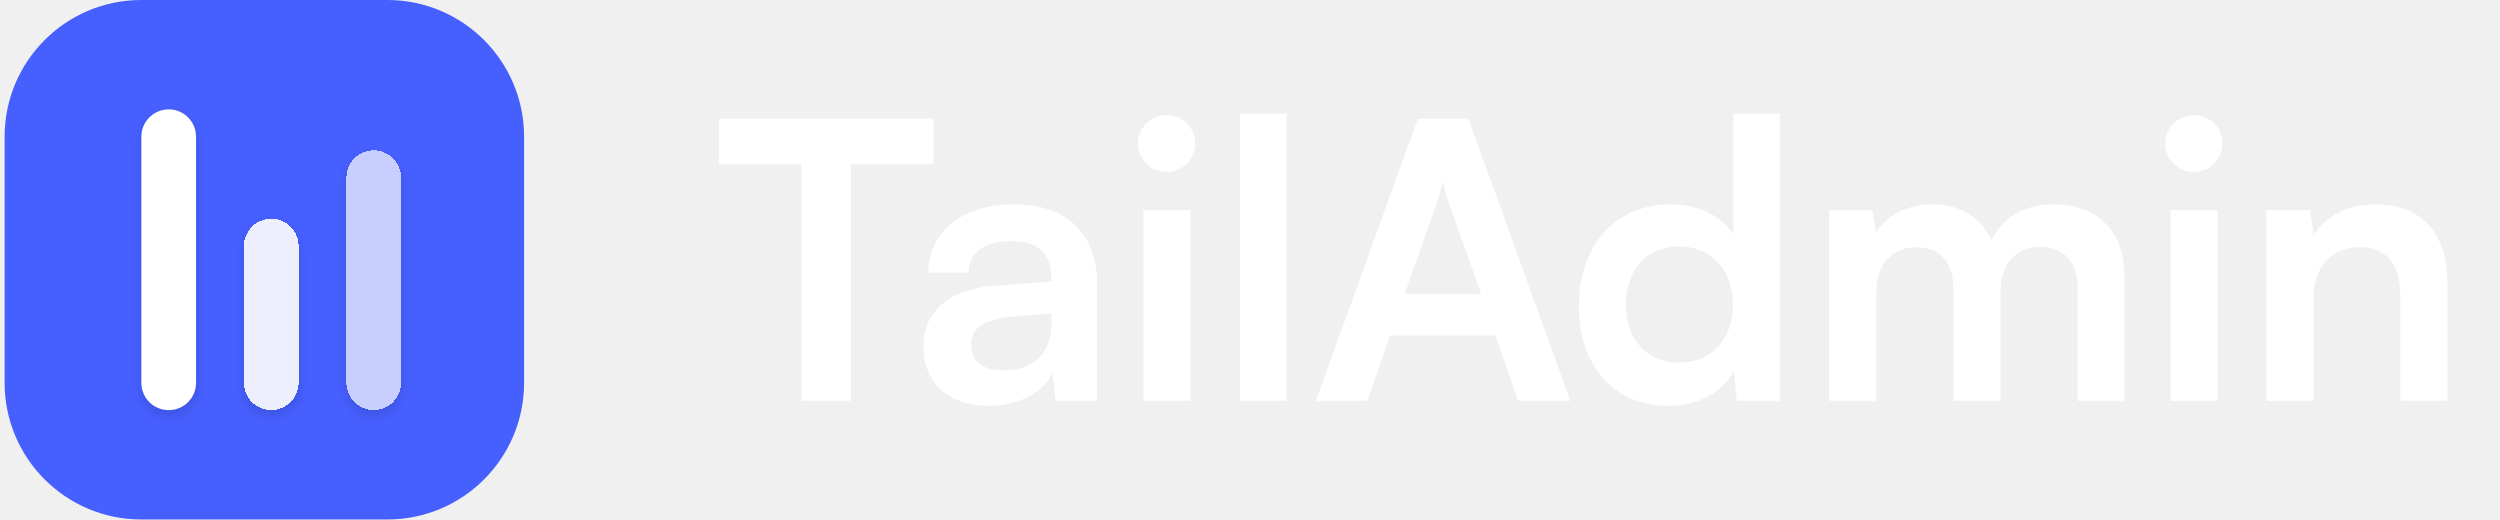
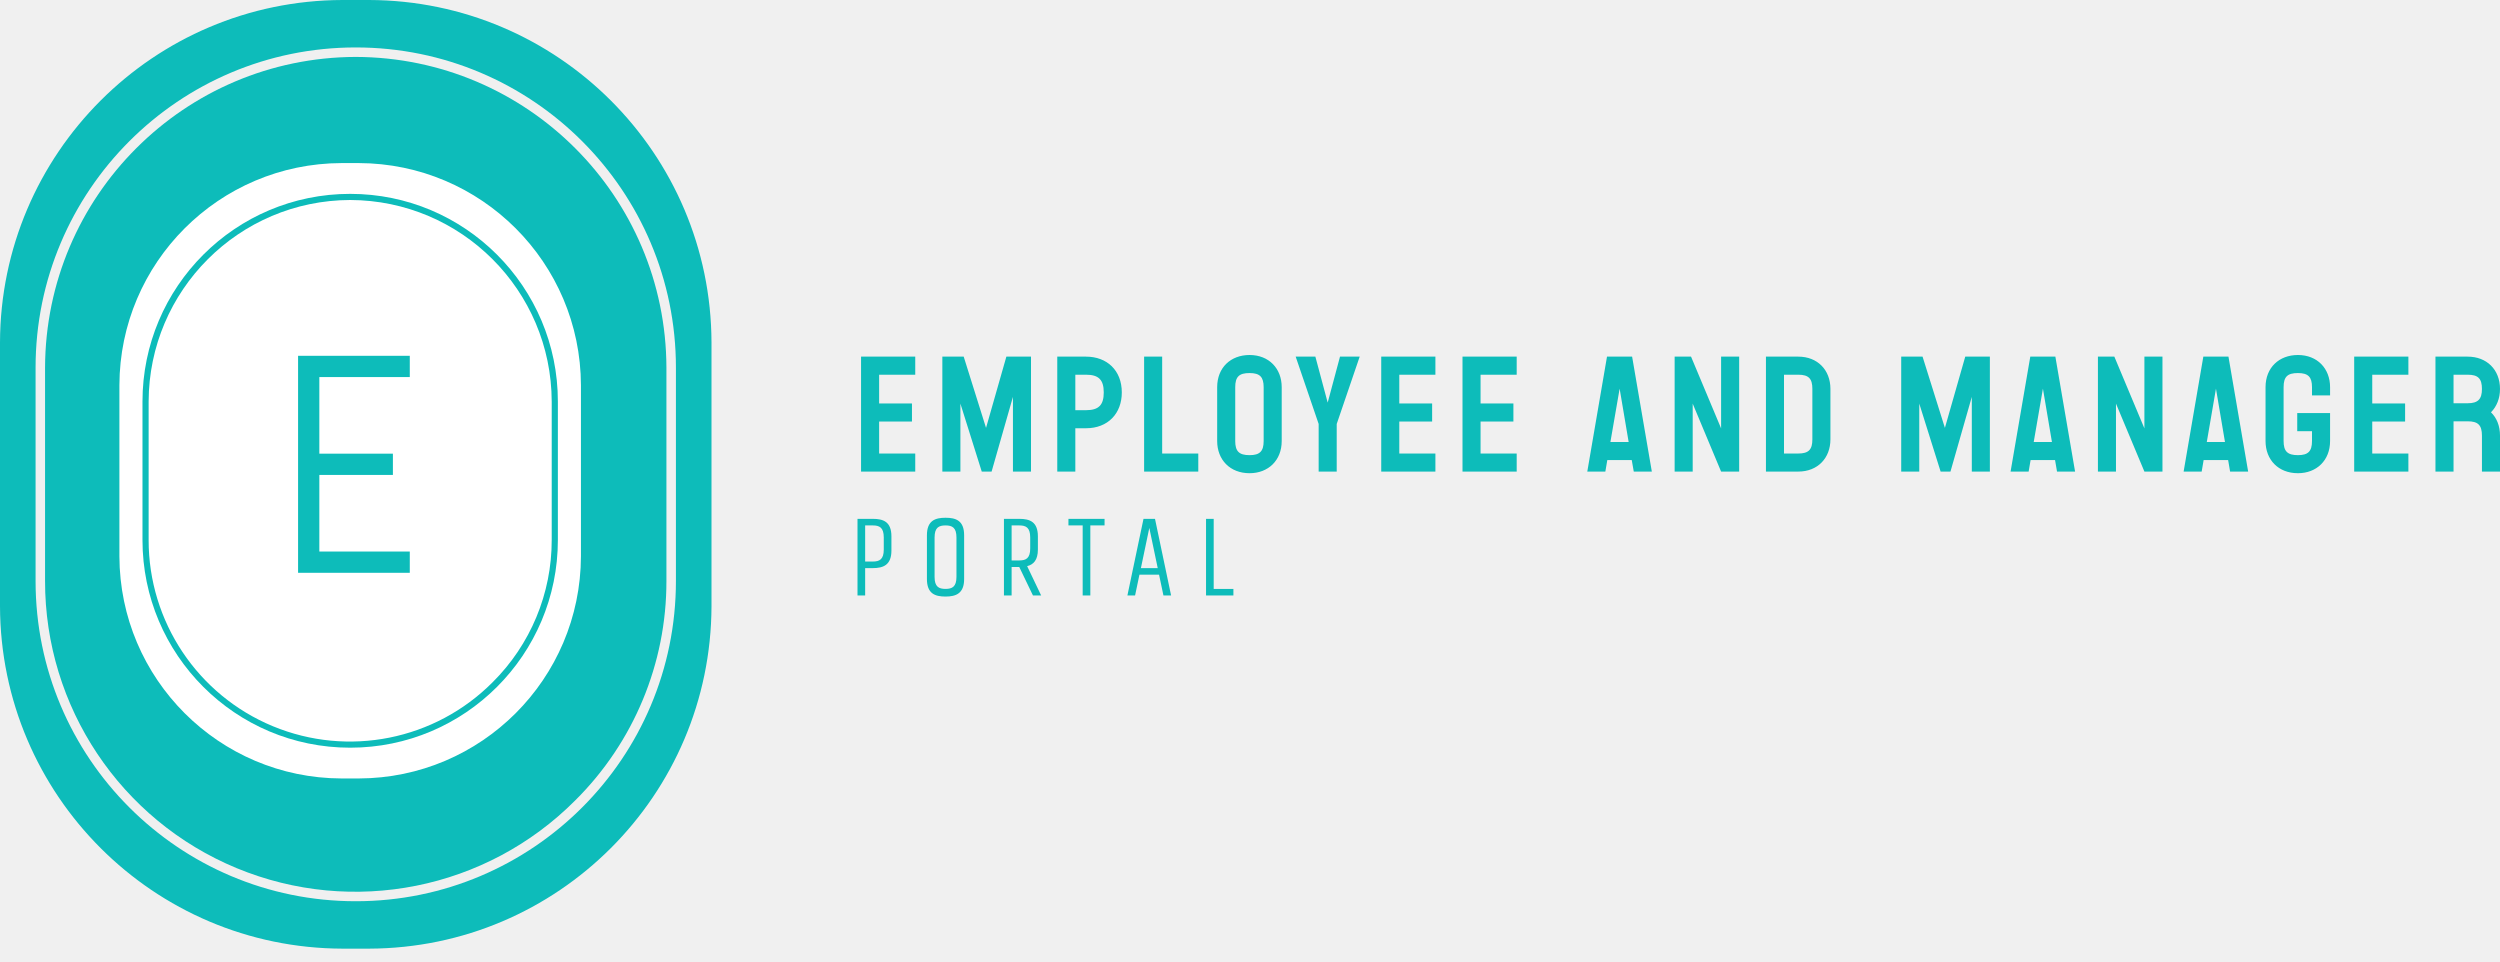
- <svg xmlns="http://www.w3.org/2000/svg" width="231" height="48" viewBox="0 0 231 48" fill="none">
-   <path d="M0.426 12.632C0.426 5.655 6.081 0 13.057 0H35.794C42.77 0 48.426 5.655 48.426 12.632V35.368C48.426 42.345 42.77 48 35.794 48H13.057C6.081 48 0.426 42.345 0.426 35.368V12.632Z" fill="#465FFF" />
-   <g filter="url(#filter0_d_3903_56743)">
-     <path d="M13.062 12.632C13.062 11.237 14.193 10.106 15.588 10.106C16.983 10.106 18.114 11.237 18.114 12.632V35.369C18.114 36.764 16.983 37.895 15.588 37.895C14.193 37.895 13.062 36.764 13.062 35.369V12.632Z" fill="white" />
-   </g>
-   <g filter="url(#filter1_d_3903_56743)">
-     <path d="M22.539 22.735C22.539 21.34 23.67 20.209 25.065 20.209C26.461 20.209 27.592 21.34 27.592 22.735V35.367C27.592 36.762 26.461 37.893 25.065 37.893C23.67 37.893 22.539 36.762 22.539 35.367V22.735Z" fill="white" fill-opacity="0.9" shape-rendering="crispEdges" />
-   </g>
-   <g filter="url(#filter2_d_3903_56743)">
-     <path d="M32.008 16.419C32.008 15.024 33.139 13.893 34.534 13.893C35.929 13.893 37.06 15.024 37.06 16.419V35.366C37.06 36.761 35.929 37.893 34.534 37.893C33.139 37.893 32.008 36.761 32.008 35.366V16.419Z" fill="white" fill-opacity="0.7" shape-rendering="crispEdges" />
-   </g>
-   <path d="M66.426 15.172H74.058V37.036H78.624V15.172H86.257V10.964H66.426V15.172Z" fill="white" />
-   <path d="M91.352 37.5C94.098 37.5 96.488 36.252 97.237 34.433L97.558 37.036H101.375V26.336C101.375 21.45 98.45 18.882 93.706 18.882C88.927 18.882 85.788 21.378 85.788 25.195H89.497C89.497 23.34 90.924 22.27 93.492 22.27C95.704 22.27 97.13 23.233 97.13 25.623V26.015L91.851 26.407C87.678 26.729 85.324 28.762 85.324 32.007C85.324 35.324 87.607 37.5 91.352 37.5ZM92.779 34.219C90.817 34.219 89.747 33.434 89.747 31.829C89.747 30.402 90.781 29.511 93.492 29.261L97.166 28.976V29.903C97.166 32.614 95.454 34.219 92.779 34.219Z" fill="white" />
-   <path d="M107.825 15.886C109.252 15.886 110.429 14.709 110.429 13.246C110.429 11.784 109.252 10.643 107.825 10.643C106.327 10.643 105.15 11.784 105.15 13.246C105.15 14.709 106.327 15.886 107.825 15.886ZM105.649 37.036H110.001V19.417H105.649V37.036Z" fill="white" />
-   <path d="M118.883 37.036V10.5H114.568V37.036H118.883Z" fill="white" />
-   <path d="M126.337 37.036L128.441 31.009H138.179L140.283 37.036H145.098L135.682 10.964H131.009L121.593 37.036H126.337ZM132.757 18.739C133.007 18.026 133.221 17.241 133.328 16.742C133.399 17.277 133.649 18.061 133.863 18.739L136.859 27.157H129.797L132.757 18.739Z" fill="white" />
-   <path d="M154.165 37.5C156.84 37.5 159.122 36.323 160.192 34.29L160.478 37.036H164.472V10.5H160.157V21.664C159.051 19.916 156.875 18.882 154.414 18.882C149.1 18.882 145.89 22.805 145.89 28.298C145.89 33.755 149.064 37.5 154.165 37.5ZM155.128 33.505C152.096 33.505 150.241 31.294 150.241 28.155C150.241 25.017 152.096 22.77 155.128 22.77C158.159 22.77 160.121 24.981 160.121 28.155C160.121 31.33 158.159 33.505 155.128 33.505Z" fill="white" />
-   <path d="M173.359 37.036V27.049C173.359 24.196 175.035 22.841 177.104 22.841C179.172 22.841 180.492 24.16 180.492 26.622V37.036H184.843V27.049C184.843 24.16 186.448 22.805 188.553 22.805C190.621 22.805 191.977 24.125 191.977 26.657V37.036H196.292V25.516C196.292 21.45 193.938 18.882 189.658 18.882C186.983 18.882 184.915 20.201 184.023 22.235C183.096 20.201 181.241 18.882 178.566 18.882C176.034 18.882 174.25 20.023 173.359 21.485L173.002 19.417H169.007V37.036H173.359Z" fill="white" />
-   <path d="M202.74 15.886C204.167 15.886 205.344 14.709 205.344 13.246C205.344 11.784 204.167 10.643 202.74 10.643C201.242 10.643 200.065 11.784 200.065 13.246C200.065 14.709 201.242 15.886 202.74 15.886ZM200.564 37.036H204.916V19.417H200.564V37.036Z" fill="white" />
-   <path d="M213.763 37.036V27.549C213.763 24.695 215.403 22.841 218.078 22.841C220.325 22.841 221.788 24.267 221.788 27.228V37.036H226.139V26.194C226.139 21.628 223.856 18.882 219.434 18.882C217.044 18.882 214.904 19.916 213.798 21.7L213.442 19.417H209.411V37.036H213.763Z" fill="white" />
-   <defs>
-     <filter id="filter0_d_3903_56743" x="12.062" y="9.606" width="7.053" height="29.79" filterUnits="userSpaceOnUse" color-interpolation-filters="sRGB">
-       <feFlood flood-opacity="0" result="BackgroundImageFix" />
-       <feColorMatrix in="SourceAlpha" type="matrix" values="0 0 0 0 0 0 0 0 0 0 0 0 0 0 0 0 0 0 127 0" result="hardAlpha" />
-       <feOffset dy="0.5" />
-       <feGaussianBlur stdDeviation="0.5" />
-       <feComposite in2="hardAlpha" operator="out" />
-       <feColorMatrix type="matrix" values="0 0 0 0 0 0 0 0 0 0 0 0 0 0 0 0 0 0 0.12 0" />
-       <feBlend mode="normal" in2="BackgroundImageFix" result="effect1_dropShadow_3903_56743" />
-       <feBlend mode="normal" in="SourceGraphic" in2="effect1_dropShadow_3903_56743" result="shape" />
-     </filter>
-     <filter id="filter1_d_3903_56743" x="21.539" y="19.709" width="7.053" height="19.684" filterUnits="userSpaceOnUse" color-interpolation-filters="sRGB">
-       <feFlood flood-opacity="0" result="BackgroundImageFix" />
-       <feColorMatrix in="SourceAlpha" type="matrix" values="0 0 0 0 0 0 0 0 0 0 0 0 0 0 0 0 0 0 127 0" result="hardAlpha" />
-       <feOffset dy="0.5" />
-       <feGaussianBlur stdDeviation="0.5" />
-       <feComposite in2="hardAlpha" operator="out" />
-       <feColorMatrix type="matrix" values="0 0 0 0 0 0 0 0 0 0 0 0 0 0 0 0 0 0 0.12 0" />
-       <feBlend mode="normal" in2="BackgroundImageFix" result="effect1_dropShadow_3903_56743" />
-       <feBlend mode="normal" in="SourceGraphic" in2="effect1_dropShadow_3903_56743" result="shape" />
-     </filter>
-     <filter id="filter2_d_3903_56743" x="31.008" y="13.393" width="7.053" height="26" filterUnits="userSpaceOnUse" color-interpolation-filters="sRGB">
-       <feFlood flood-opacity="0" result="BackgroundImageFix" />
-       <feColorMatrix in="SourceAlpha" type="matrix" values="0 0 0 0 0 0 0 0 0 0 0 0 0 0 0 0 0 0 127 0" result="hardAlpha" />
-       <feOffset dy="0.5" />
-       <feGaussianBlur stdDeviation="0.5" />
-       <feComposite in2="hardAlpha" operator="out" />
-       <feColorMatrix type="matrix" values="0 0 0 0 0 0 0 0 0 0 0 0 0 0 0 0 0 0 0.12 0" />
-       <feBlend mode="normal" in2="BackgroundImageFix" result="effect1_dropShadow_3903_56743" />
-       <feBlend mode="normal" in="SourceGraphic" in2="effect1_dropShadow_3903_56743" result="shape" />
-     </filter>
-   </defs>
+ <svg xmlns="http://www.w3.org/2000/svg" width="130" height="50" viewBox="0 0 130 50" fill="none">
+   <path d="M18.498 2.96C9.587 2.986 2.369 10.204 2.343 19.116V30.215C2.335 36.75 6.269 42.645 12.307 45.144C18.346 47.644 25.296 46.254 29.908 41.625C32.951 38.608 34.66 34.499 34.654 30.215V19.116C34.628 10.204 27.41 2.986 18.498 2.96Z" fill="#0DBCBA" />
+   <path d="M19.189 0H17.808C7.985 0.028 0.028 7.985 0 17.808V31.522C0.028 41.345 7.985 49.302 17.808 49.33H19.189C29.013 49.302 36.969 41.345 36.998 31.522V17.808C36.969 7.985 29.013 0.028 19.189 0ZM35.148 30.215C35.148 39.41 27.694 46.864 18.499 46.864C9.304 46.864 1.85 39.41 1.85 30.215V19.115C1.85 9.92 9.304 2.467 18.499 2.467C27.694 2.467 35.148 9.92 35.148 19.115V30.215Z" fill="#0DBCBA" />
+   <path d="M18.209 10.4C12.428 10.417 7.746 15.099 7.729 20.88V28.08C7.724 32.32 10.276 36.144 14.193 37.765C18.11 39.386 22.619 38.485 25.611 35.482C27.585 33.525 28.694 30.86 28.689 28.08V20.88C28.673 15.099 23.991 10.417 18.209 10.4Z" fill="white" />
+   <path d="M15 30.285H21.809V28.179H17.106V25.196H20.931V23.09H17.106V20.106H21.809V18H15V30.285Z" fill="#0DBCBA" stroke="white" stroke-linecap="round" />
+   <path d="M18.657 8.48H17.761C11.389 8.499 6.227 13.66 6.209 20.032V28.928C6.227 35.301 11.389 40.462 17.761 40.48H18.657C25.029 40.462 30.19 35.301 30.209 28.928V20.032C30.19 13.66 25.029 8.499 18.657 8.48ZM29.009 28.08C29.009 34.045 24.174 38.88 18.209 38.88C12.244 38.88 7.409 34.045 7.409 28.08V20.88C7.409 14.916 12.244 10.081 18.209 10.081C24.174 10.081 29.009 14.916 29.009 20.88V28.08Z" fill="white" />
+   <path d="M44.775 18.545V24.522H47.593V23.583H45.715V21.918H47.422V20.979H45.715V19.485H47.593V18.545H44.775ZM49.002 18.545V24.522H49.941V20.988L51.051 24.522H51.563L52.673 20.637V24.522H53.612V18.545H52.331L51.274 22.25L50.112 18.545H49.002ZM56.472 18.545H54.978V24.522H55.917V22.269H56.472C57.615 22.269 58.334 21.5 58.334 20.407C58.334 19.262 57.566 18.545 56.472 18.545ZM56.472 21.33H55.917V19.485H56.472C57.122 19.485 57.395 19.741 57.395 20.407C57.395 21.055 57.139 21.33 56.472 21.33ZM59.494 18.545V24.522H62.311V23.583H60.433V18.545H59.494ZM63.293 20.134V22.933C63.293 23.908 63.96 24.607 64.977 24.607C65.949 24.607 66.649 23.941 66.649 22.933V20.134C66.649 19.16 65.983 18.46 64.977 18.46C64.002 18.46 63.293 19.11 63.293 20.134ZM64.232 22.933V20.134C64.232 19.587 64.439 19.399 64.977 19.399C65.513 19.399 65.71 19.603 65.71 20.134V22.933C65.71 23.471 65.506 23.668 64.977 23.668C64.429 23.668 64.232 23.464 64.232 22.933ZM68.57 22.046V24.522H69.509V22.046L70.704 18.545H69.68L69.04 20.936L68.399 18.545H67.375L68.57 22.046ZM71.824 18.545V24.522H74.641V23.583H72.763V21.918H74.471V20.979H72.763V19.485H74.641V18.545H71.824ZM76.05 18.545V24.522H78.868V23.583H76.989V21.918H78.697V20.979H76.989V19.485H78.868V18.545H76.05ZM83.564 18.545L82.539 24.522H83.478L83.58 23.924H84.851L84.956 24.522H85.895L84.87 18.545H83.564ZM83.741 22.985L84.221 20.21L84.69 22.985H83.741ZM87.081 18.545V24.522H88.02V20.988L89.497 24.522H90.437V18.545H89.497V22.276L87.934 18.545H87.081ZM93.51 18.545H91.829V24.522H93.51C94.518 24.522 95.182 23.822 95.182 22.848V20.22C95.182 19.245 94.518 18.545 93.51 18.545ZM93.51 23.583H92.768V19.485H93.51C94.049 19.485 94.243 19.689 94.243 20.22V22.848C94.243 23.379 94.049 23.583 93.51 23.583ZM98.863 18.545V24.522H99.802V20.988L100.912 24.522H101.424L102.534 20.637V24.522H103.473V18.545H102.193L101.135 22.25L99.973 18.545H98.863ZM105.575 18.545L104.55 24.522H105.489L105.591 23.924H106.863L106.965 24.522H107.904L106.879 18.545H105.575ZM105.753 22.985L106.232 20.21L106.701 22.985H105.753ZM109.092 18.545V24.522H110.031V20.988L111.509 24.522H112.448V18.545H111.509V22.276L109.946 18.545H109.092ZM114.573 18.545L113.548 24.522H114.487L114.589 23.924H115.863L115.965 24.522H116.904L115.88 18.545H114.573ZM114.753 22.985L115.23 20.21L115.699 22.985H114.753ZM117.808 20.134V22.933C117.808 23.908 118.474 24.607 119.492 24.607C120.464 24.607 121.164 23.941 121.164 22.933V21.481H119.456V22.421H120.224V22.933C120.224 23.471 120.02 23.668 119.492 23.668C118.944 23.668 118.747 23.464 118.747 22.933V20.134C118.747 19.587 118.953 19.399 119.492 19.399C120.028 19.399 120.224 19.603 120.224 20.134V20.561H121.164V20.134C121.164 19.16 120.497 18.46 119.492 18.46C118.517 18.46 117.808 19.11 117.808 20.134ZM122.418 18.545V24.522H125.236V23.583H123.357V21.918H125.065V20.979H123.357V19.485H125.236V18.545H122.418ZM128.319 18.545H126.644V24.522H127.584V21.908H128.319C128.857 21.908 129.061 22.105 129.061 22.653V24.522H130V22.653C130 22.148 129.83 21.73 129.531 21.439C129.83 21.14 130 20.713 130 20.227C130 19.212 129.301 18.545 128.319 18.545ZM128.319 20.969H127.584V19.485H128.319C128.857 19.485 129.061 19.681 129.061 20.227C129.061 20.756 128.857 20.969 128.319 20.969Z" fill="#0DBCBA" />
+   <path d="M44.59 30.965H44.988V29.542H45.387C45.927 29.542 46.354 29.383 46.354 28.631V27.891C46.354 27.127 45.927 26.98 45.387 26.98H44.59V30.965ZM44.988 29.2V27.322H45.387C45.733 27.322 45.956 27.431 45.956 27.948V28.574C45.956 29.091 45.733 29.2 45.387 29.2H44.988ZM48.2 27.834V30.111C48.2 30.875 48.631 31.021 49.167 31.021C49.708 31.021 50.135 30.863 50.135 30.111V27.834C50.135 27.07 49.708 26.923 49.167 26.923C48.631 26.923 48.2 27.07 48.2 27.834ZM48.598 29.997V27.948C48.598 27.431 48.819 27.322 49.167 27.322C49.513 27.322 49.736 27.431 49.736 27.948V29.997C49.736 30.514 49.513 30.623 49.167 30.623C48.819 30.623 48.598 30.514 48.598 29.997ZM52.205 30.965H52.604V29.485H53.002L53.714 30.965H54.14L53.412 29.44C53.749 29.354 53.97 29.119 53.97 28.574V27.891C53.97 27.127 53.543 26.98 53.002 26.98H52.205V30.965ZM52.604 29.143V27.322H53.002C53.351 27.322 53.571 27.431 53.571 27.948V28.517C53.571 29.034 53.351 29.143 53.002 29.143H52.604ZM57.437 26.98H55.559V27.322H56.299V30.965H56.697V27.322H57.437V26.98ZM58.625 30.965H59.024L59.251 29.883H60.271L60.499 30.965H60.897L60.06 26.98H59.462L58.625 30.965ZM59.327 29.542L59.764 27.452L60.202 29.542H59.327ZM62.714 26.98V30.965H64.137V30.623H63.112V26.98H62.714Z" fill="#0DBCBA" />
</svg>
